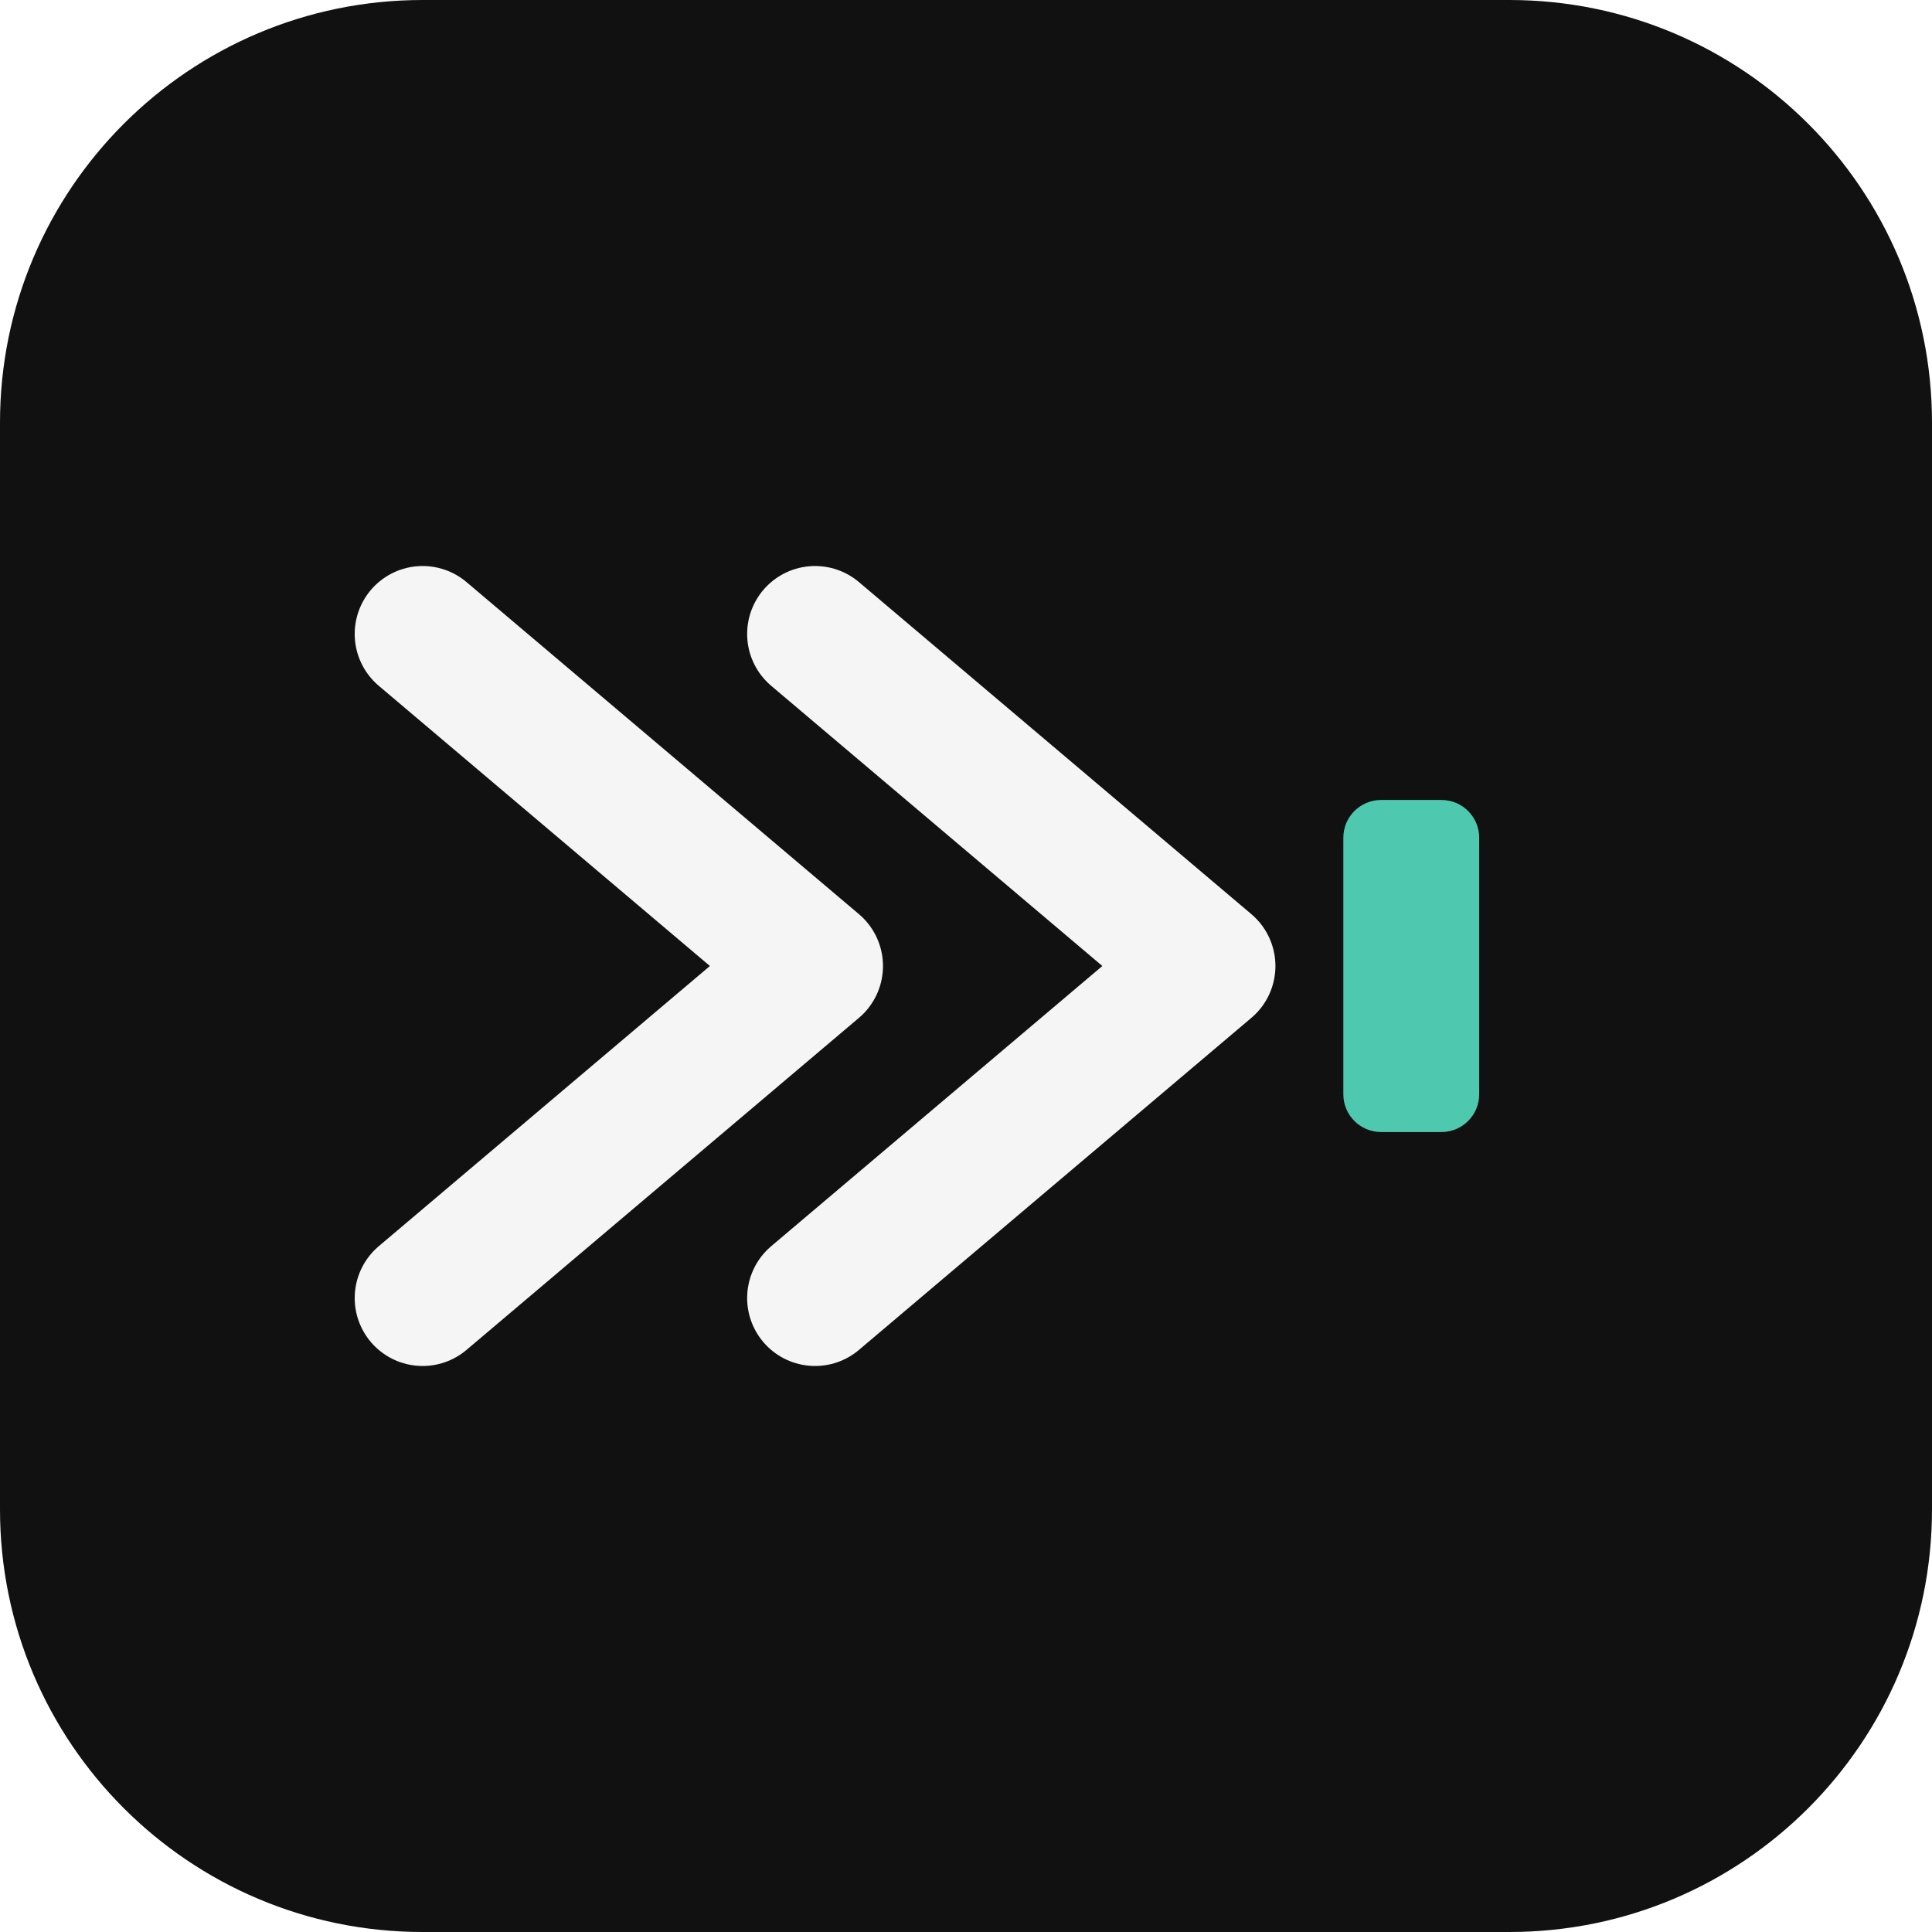
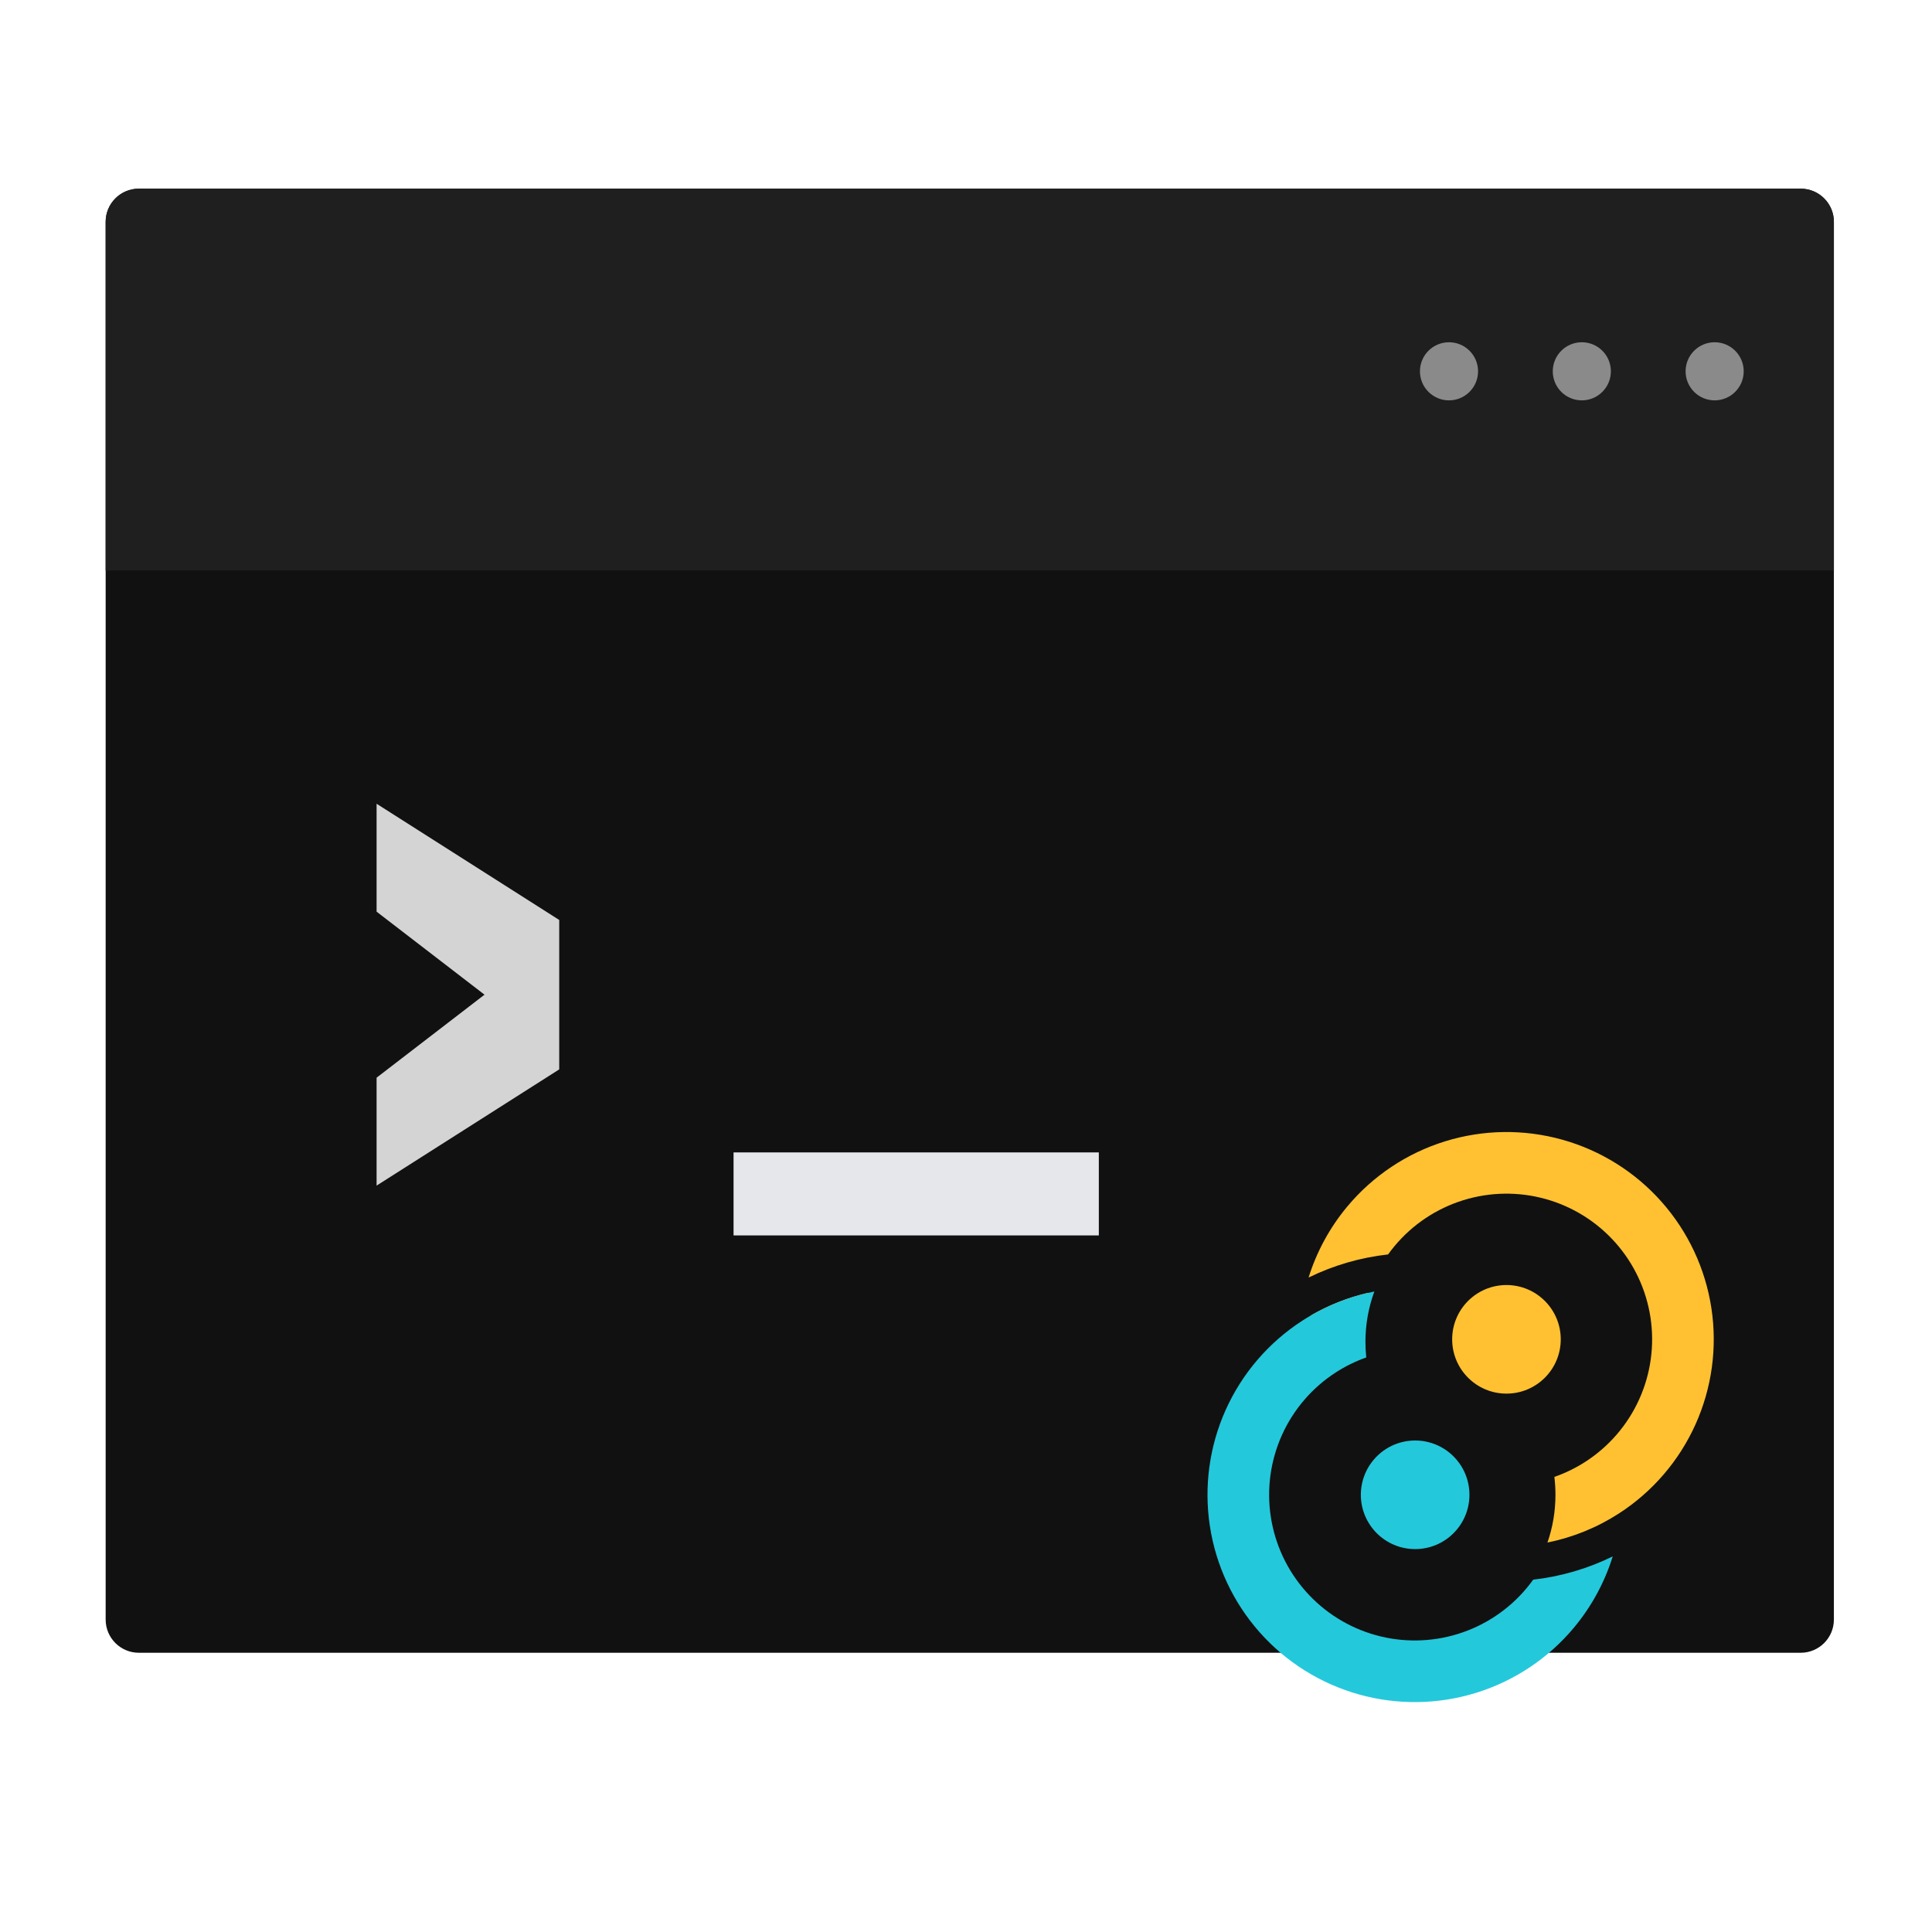
<svg xmlns="http://www.w3.org/2000/svg" width="256" height="256" viewBox="0 0 256 256" fill="none">
-   <rect width="256" height="256" rx="56" fill="#111111" />
-   <path d="M56 84 L108 128 L56 172" stroke="#F5F5F5" stroke-width="18" stroke-linecap="round" stroke-linejoin="round" />
-   <path d="M108 84 L160 128 L108 172" stroke="#F5F5F5" stroke-width="18" stroke-linecap="round" stroke-linejoin="round" />
-   <rect x="178" y="106" width="18" height="44" rx="5" fill="#4EC9B0" />
+   <rect x="14" y="25" width="229" height="194" rx="4.4" fill="#111111" />
+   <path d="M14 29.4C14 26.97 15.97 25 18.4 25H238.6C241.03 25 243 26.97 243 29.4V75.6H14V29.4Z" fill="#1F1F1F" />
+   <circle cx="192" cy="49.2" r="3.85" fill="#8A8A8A" />
+   <circle cx="209.6" cy="49.2" r="3.85" fill="#8A8A8A" />
+   <circle cx="227.2" cy="49.2" r="3.85" fill="#8A8A8A" />
+   <path d="M74.1 121.9L49.9 106.5L49.9 120.8L64.2 131.8L49.9 142.8L49.9 157.1L74.1 141.7V121.9Z" fill="#D4D4D4" />
+   <rect x="97.2" y="152.7" width="48.4" height="11" rx="0" fill="#E5E7EB" />
+   <g transform="translate(160 150) scale(0.327)">
+     <path d="M143.143 84C143.143 96.15 133.293 106 121.143 106C108.992 106 99.143 96.15 99.143 84C99.143 71.85 108.992 62 121.143 62C133.293 62 143.143 71.85 143.143 84Z" fill="#FFC131" />
+     <ellipse cx="84.143" cy="147" rx="22" ry="22" transform="rotate(180 84.1426 147)" fill="#24C8DB" />
+     <path fill-rule="evenodd" clip-rule="evenodd" d="M166.738 154.548C157.86 160.286 148.023 164.269 137.757 166.341C139.858 160.282 141 153.774 141 147C141 144.543 140.85 142.121 140.558 139.743C144.975 138.204 149.215 136.139 153.183 133.575C162.73 127.404 170.292 118.608 174.961 108.244C179.63 97.88 181.207 86.388 179.502 75.149C177.798 63.91 172.884 53.402 165.352 44.888C157.82 36.374 147.99 30.216 137.042 27.155C126.095 24.093 114.496 24.257 103.64 27.627C92.784 30.998 83.132 37.432 75.844 46.155C74.91 47.273 74.021 48.422 73.176 49.599C61.929 50.849 51.036 54.032 40.963 58.956C44.242 48.459 49.565 38.659 56.679 30.144C67.05 17.73 80.786 8.574 96.235 3.778C111.685 -1.019 128.19 -1.253 143.769 3.105C159.348 7.462 173.337 16.225 184.056 28.341C194.775 40.457 201.767 55.41 204.193 71.404C206.619 87.398 204.374 103.752 197.73 118.501C191.086 133.25 180.324 145.767 166.738 154.548ZM41.963 74.275L62.556 76.804C63.046 72.813 63.94 68.902 65.214 65.127C57.047 67.002 49.209 70.087 41.963 74.275Z" fill="#FFC131" />
+     <path fill-rule="evenodd" clip-rule="evenodd" d="M38.404 76.452C47.349 70.671 57.268 66.671 67.617 64.613C65.277 70.967 64 77.834 64 85C64 87.143 64.114 89.26 64.337 91.344C60.009 92.873 55.853 94.909 51.96 97.426C42.413 103.596 34.85 112.392 30.182 122.756C25.513 133.12 23.936 144.612 25.64 155.851C27.345 167.09 32.258 177.598 39.791 186.112C47.323 194.626 57.153 200.784 68.1 203.846C79.048 206.907 90.646 206.743 101.502 203.373C112.359 200.002 122.011 193.568 129.299 184.845C130.237 183.722 131.131 182.567 131.979 181.383C143.235 180.114 154.132 176.91 164.205 171.962C160.929 182.49 155.596 192.319 148.464 200.856C138.092 213.27 124.357 222.426 108.907 227.222C93.458 232.019 76.952 232.253 61.374 227.895C45.795 223.538 31.805 214.775 21.087 202.659C10.368 190.543 3.376 175.59 0.95 159.596C-1.476 143.602 0.768 127.248 7.412 112.499C14.057 97.75 24.818 85.233 38.404 76.452ZM163.062 156.711L163.062 156.711C162.954 156.773 162.846 156.835 162.738 156.897C162.846 156.835 162.954 156.773 163.062 156.711Z" fill="#24C8DB" />
+   </g>
</svg>
